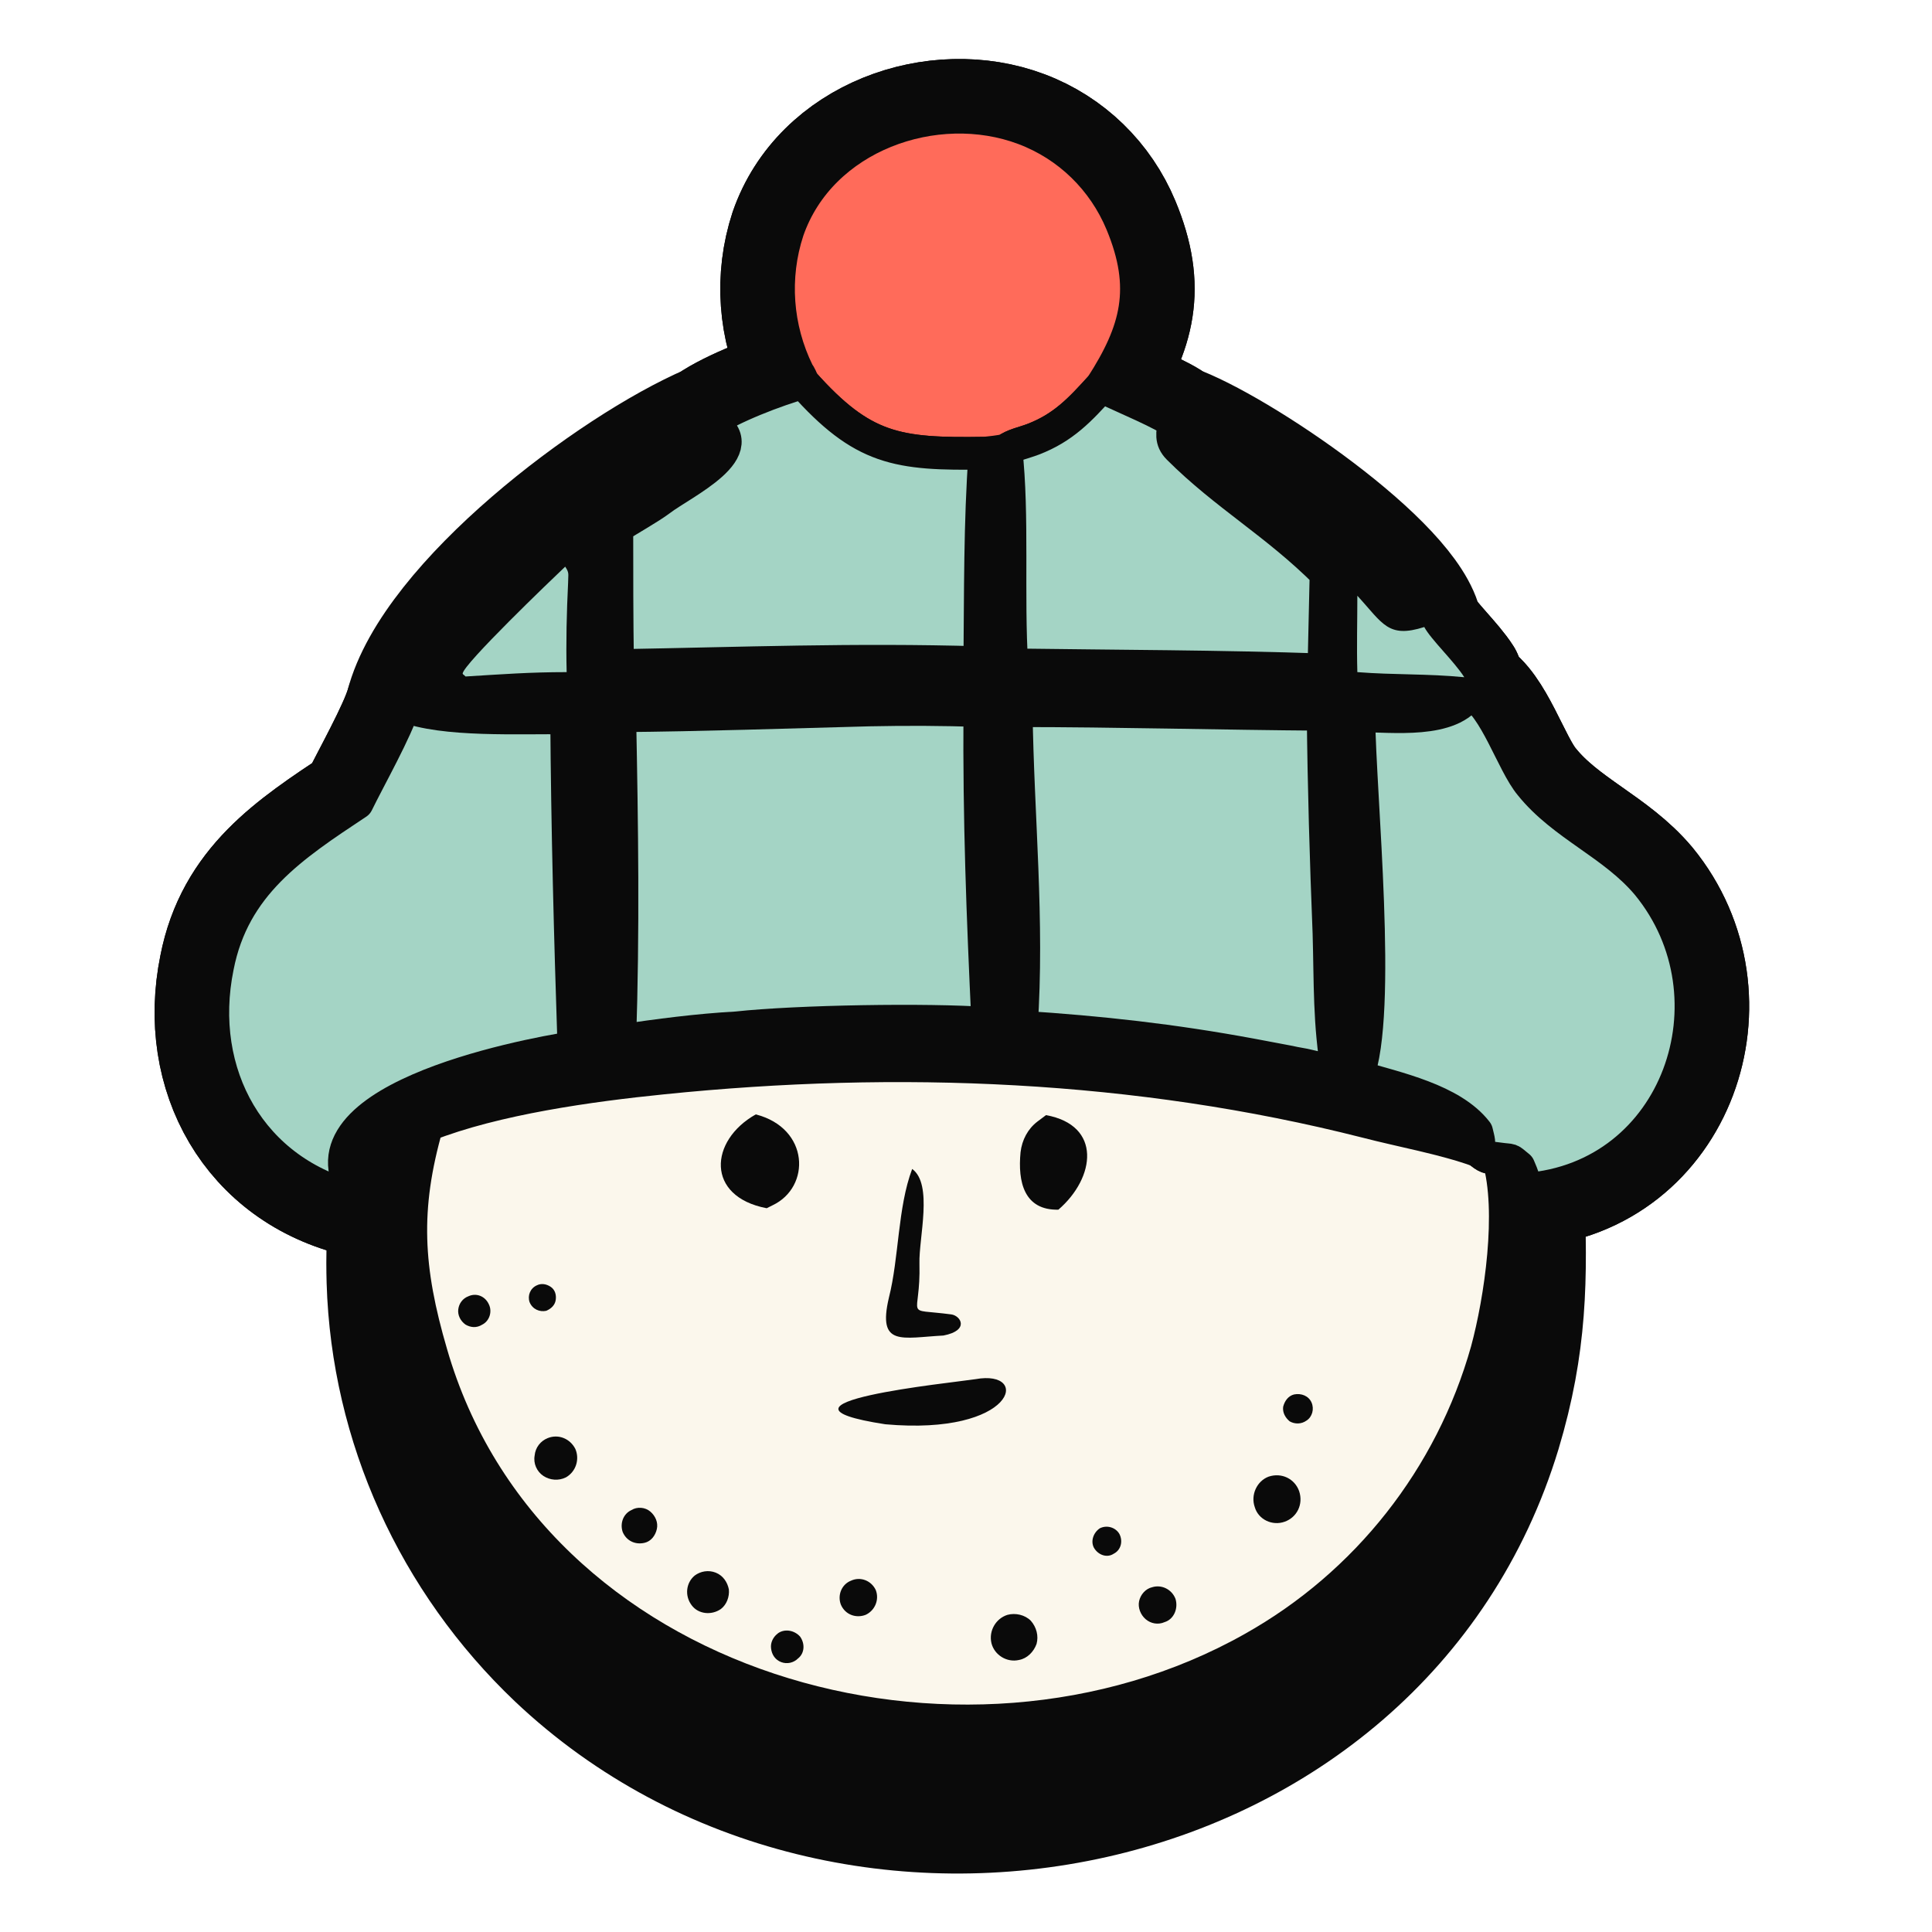
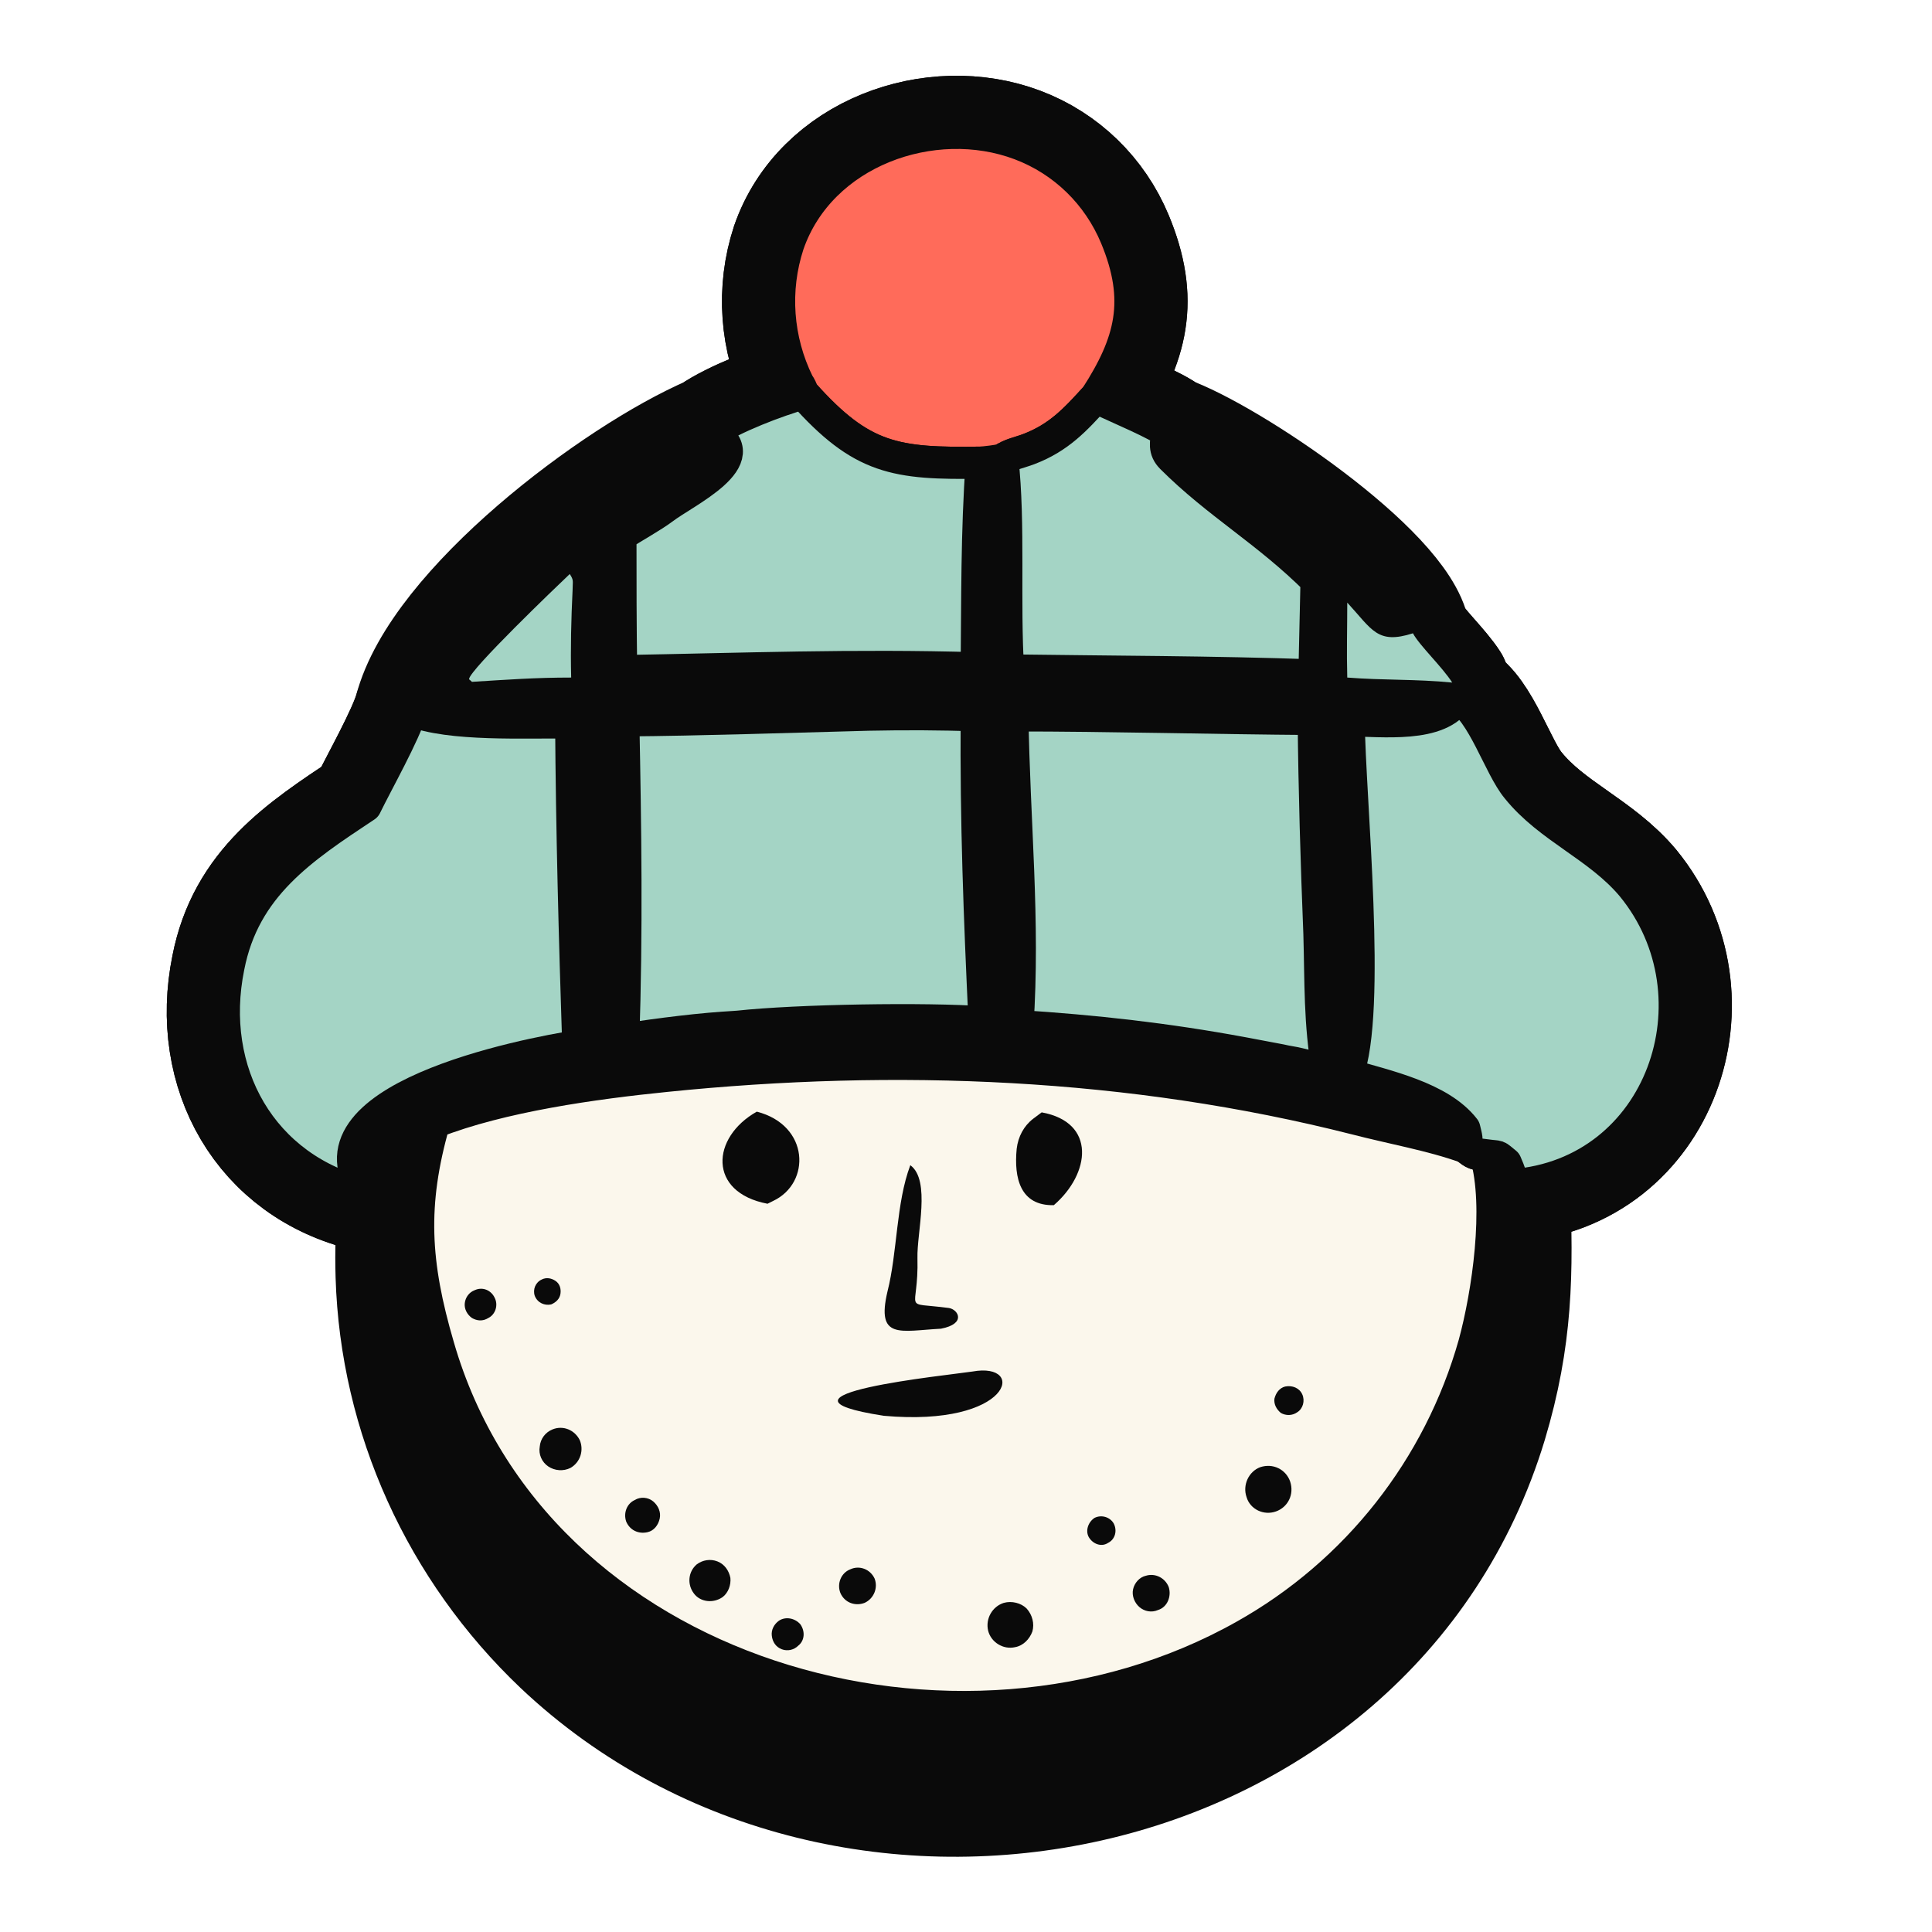
- <svg xmlns="http://www.w3.org/2000/svg" viewBox="44.7 379.1 265.6 265.6">
+ <svg xmlns="http://www.w3.org/2000/svg" viewBox="42.6 376.6 270.6 270.6">
  <g data-outlined="1" fill="#0a0a0a" stroke="#0a0a0a" stroke-width="16.0" stroke-linejoin="round">
    <path d="M155.1 431.7C154.9 431.2 154.7 430.7 154.4 430.3C151.4 424.2 150.9 417.2 153 410.8C157.5 397.8 173.3 392.2 185.5 396.8C191.6 399.1 196.4 403.8 198.9 409.8C202.6 418.7 201 424.6 196.1 432.2L196.9 432.6C198.7 433.5 205.2 436.2 206.1 437.2C214.7 440.2 238.9 456.5 240.5 465.3C241.4 467 244.6 470 246 472.2L246.8 474.3C250.3 476.2 252.6 484 255.1 487C259.6 492.6 266.5 495.1 271.2 500.7C283.9 516.2 275.4 541 254.5 542.6C255 554.9 254.9 564 251.3 576C234.6 631 161.5 645.5 121 607.2C106.7 593.6 98.2 575 97.6 555.3C97.5 551.8 97.6 548.5 97.8 545C97.3 544.9 94.3 544 94 543.9C79.2 540.4 71.6 526.7 74.6 512C76.8 500.7 84.9 495.4 93.8 489.5C95.4 486.2 99.3 479.3 100.2 476.1C103.9 461.8 128.7 443 142.2 437.2C145.2 435.1 151.5 432.7 155.1 431.7Z" />
    <path d="M103.4 533.8C112.8 530.1 125.9 528.3 135.8 527.3C168.1 524 201 525.3 232.5 533.3C237.5 534.6 243.2 535.6 247.9 537.3C249.2 538.3 249.1 538.2 250.7 538.4C252.8 545.6 251 557.8 249.1 564.8C244.2 582.2 232.6 596.9 216.9 605.7C176.8 628.3 117.4 611.6 104 565.2C100.6 553.6 100.1 545.3 103.4 533.8Z" />
    <path d="M178.8 568.7C186.5 567.3 184.3 576.5 166.4 574.9C147.6 572 175.6 569.2 178.8 568.7Z" />
    <path d="M148.6 532.3C156 534.2 156.2 542.3 150.9 544.8L150.1 545.2C141.7 543.6 142.2 535.9 148.6 532.3Z" />
    <path d="M170.1 539.8C173 541.9 171 549.3 171.1 552.8C171.3 560.6 168.7 558.9 175.5 559.8C176.8 560 178 562 174.4 562.7C168.7 563 165.3 564.3 166.9 557.5C168.3 552 168.1 545.1 170.1 539.8Z" />
    <path d="M100.2 476.1C105.7 478.3 116.2 477.7 122.6 477.8C122.7 492.9 123.1 508 123.6 523.1C116.4 524.2 83.8 530.5 94 543.9C79.2 540.4 71.6 526.7 74.6 512C76.8 500.7 84.9 495.4 93.8 489.5C95.4 486.2 99.3 479.3 100.2 476.1Z" />
    <path d="M246.8 474.3C250.3 476.2 252.6 484 255.1 487C259.6 492.6 266.5 495.1 271.2 500.7C283.9 516.2 275.4 541 254.5 542.6C254.2 541.2 254.1 540.9 253.5 539.5C252 538.3 252.8 538.7 250.7 538.4C249.1 538.2 249.2 538.3 247.9 537.3C248.1 536 248 536 247.7 534.7C244.3 530.3 236.7 528.7 231.3 527.1C234.7 518.3 231.6 488.5 231.5 477.5C236.1 477.5 244.3 478.6 246.8 474.3Z" />
    <path d="M155.1 431.7C154.9 431.2 154.7 430.7 154.4 430.3C151.4 424.2 150.9 417.2 153 410.8C157.5 397.8 173.3 392.2 185.5 396.8C191.6 399.1 196.4 403.8 198.9 409.8C202.6 418.7 201 424.6 196.1 432.2C193.2 435.4 190.9 437.9 186.7 439.5C185.4 440 184.1 440.2 183 441C181.9 441.2 181.1 441.3 180.1 441.4C168 441.6 163.3 440.9 155.1 431.7Z" />
    <path d="M155.1 431.7C163.3 440.9 168 441.6 180.1 441.4C179.4 451.1 179.5 460.6 179.4 470.2C162 469.7 146.9 470.3 129.6 470.6C129.5 464.2 129.5 457.9 129.5 451.6C131.3 450.4 133.9 449 135.5 447.8C138.5 445.5 148.9 440.7 142.2 437.2C145.2 435.1 151.5 432.7 155.1 431.7Z" />
    <path d="M196.1 432.2L196.9 432.6C198.7 433.5 205.2 436.2 206.1 437.2C205.9 438.6 205.6 439.6 206.7 440.7C213.2 447.2 220.1 451 227 457.9L226.7 471.2C212.3 470.7 198.2 470.7 183.8 470.5C183.2 461.2 184 449.8 183 441C184.1 440.2 185.4 440 186.7 439.5C190.9 437.9 193.2 435.4 196.1 432.2Z" />
    <path d="M231.3 461C234.8 464.8 235.5 466.9 240.5 465.3C241.4 467 244.6 470 246 472.2C240.9 471.7 236.4 471.9 231.3 471.5C231.2 467.9 231.3 464.6 231.3 461Z" />
    <path d="M164.2 476.7C169.2 476.6 174.3 476.6 179.4 476.8C179.3 492 179.8 504.8 180.5 519.8C172.2 519.2 154.3 519.5 146 520.4C140.6 520.7 135.3 521.4 129.9 522.2C130.4 507 130.2 492.8 129.9 477.5C141.4 477.4 152.6 477 164.2 476.7Z" />
    <path d="M184.4 476.8C198.3 476.8 212.5 477.2 226.6 477.3C226.7 487.3 227 497.4 227.4 507.4C227.6 514.2 227.4 519.8 228.6 526.7C227.2 526.3 225.9 525.9 224.5 525.6C223.7 525.4 222.8 525.3 222 525.1L216.7 524.1C205.9 522.1 196 521 185.1 520.3C186.1 505.6 184.6 491.5 184.4 476.8Z" />
    <path d="M122.4 457C123 457.9 122.8 458 122.8 459.2C122.6 463.3 122.5 467.4 122.6 471.5C117.5 471.5 113.6 471.8 108.7 472.1C108.3 471.7 108.4 471.9 108.3 471.7C108.4 470.4 120.5 458.8 122.4 457Z" />
  </g>
  <path fill="#0a0a0a" d="M155.1 431.7C154.9 431.2 154.7 430.7 154.4 430.3C151.4 424.2 150.9 417.2 153 410.8C157.5 397.8 173.3 392.2 185.5 396.8C191.6 399.1 196.4 403.8 198.9 409.8C202.6 418.7 201 424.6 196.1 432.2L196.9 432.6C198.7 433.5 205.2 436.2 206.1 437.2C214.7 440.2 238.9 456.5 240.5 465.3C241.4 467 244.6 470 246 472.2L246.8 474.3C250.3 476.2 252.6 484 255.1 487C259.6 492.6 266.5 495.1 271.2 500.7C283.9 516.2 275.4 541 254.5 542.6C255 554.9 254.9 564 251.3 576C234.6 631 161.5 645.5 121 607.2C106.7 593.6 98.2 575 97.6 555.3C97.5 551.8 97.6 548.5 97.8 545C97.3 544.9 94.3 544 94 543.9C79.2 540.4 71.6 526.7 74.6 512C76.8 500.7 84.9 495.4 93.8 489.5C95.4 486.2 99.3 479.3 100.2 476.1C103.9 461.8 128.7 443 142.2 437.2C145.2 435.1 151.5 432.7 155.1 431.7Z" />
  <path stroke="#0a0a0a" stroke-width="4.5" stroke-linejoin="round" fill="#fbf7ec" d="M103.4 533.8C112.8 530.1 125.9 528.3 135.8 527.3C168.1 524 201 525.3 232.5 533.3C237.5 534.6 243.2 535.6 247.9 537.3C249.2 538.3 249.1 538.2 250.7 538.4C252.8 545.6 251 557.8 249.1 564.8C244.2 582.2 232.6 596.9 216.9 605.7C176.8 628.3 117.4 611.6 104 565.2C100.6 553.6 100.1 545.3 103.4 533.8Z" />
  <path fill="#0a0a0a" d="M178.8 568.7C186.5 567.3 184.3 576.5 166.4 574.9C147.6 572 175.6 569.2 178.8 568.7Z" />
  <path fill="#0a0a0a" d="M148.6 532.3C156 534.2 156.2 542.3 150.9 544.8L150.1 545.2C141.7 543.6 142.2 535.9 148.6 532.3Z" />
  <path fill="#0a0a0a" d="M170.1 539.8C173 541.9 171 549.3 171.1 552.8C171.3 560.6 168.7 558.9 175.5 559.8C176.8 560 178 562 174.4 562.7C168.7 563 165.3 564.3 166.9 557.5C168.3 552 168.1 545.1 170.1 539.8Z" />
  <path fill="#0a0a0a" d="M188.5 532.4C196.2 533.8 195.3 541 190.2 545.4C185.5 545.5 184.6 541.6 185 537.5C185.2 535.8 186 534.3 187.3 533.3L188.5 532.4Z" />
  <path fill="#0a0a0a" d="M219.1 582.1C220.9 581.5 222.7 582.4 223.3 584.1C223.9 585.9 223 587.7 221.3 588.3C219.6 588.9 217.7 588 217.2 586.3C216.6 584.6 217.5 582.7 219.1 582.1Z" />
  <path fill="#0a0a0a" d="M183.2 601.1C184.3 600.8 185.6 601.1 186.4 601.9C187.2 602.8 187.5 604 187.2 605.1C186.8 606.2 185.9 607.1 184.8 607.3C183.1 607.7 181.4 606.6 181 605C180.6 603.3 181.6 601.6 183.2 601.1Z" />
  <path fill="#0a0a0a" d="M120 576.8C121.5 576.2 123.1 576.9 123.8 578.3C124.4 579.7 123.9 581.4 122.5 582.2C121.5 582.7 120.3 582.6 119.4 582C118.5 581.4 118 580.3 118.2 579.2C118.3 578.1 119 577.2 120 576.8Z" />
  <path fill="#0a0a0a" d="M140.2 595.7C141 595.1 142.1 594.9 143.1 595.3C144.1 595.7 144.7 596.6 144.9 597.6C145 598.6 144.6 599.7 143.8 600.3C142.5 601.2 140.7 601 139.8 599.8C138.8 598.5 139 596.7 140.2 595.7Z" />
  <path fill="#0a0a0a" d="M203.1 597.3C204.4 596.9 205.8 597.6 206.3 598.9C206.7 600.2 206.1 601.7 204.8 602.1C203.9 602.5 202.9 602.3 202.2 601.7C201.5 601.1 201.1 600.1 201.3 599.2C201.5 598.3 202.2 597.5 203.1 597.3Z" />
  <path fill="#0a0a0a" d="M161.7 596.4C163 595.8 164.5 596.4 165.1 597.7C165.6 599 165 600.5 163.7 601.1C162.4 601.6 160.9 601.1 160.3 599.7C159.8 598.4 160.4 596.9 161.7 596.4Z" />
  <path fill="#0a0a0a" d="M131.5 586.7C132.3 586.2 133.4 586.3 134.1 586.9C134.8 587.5 135.2 588.4 135 589.3C134.8 590.2 134.2 591 133.3 591.2C132 591.5 130.8 590.9 130.3 589.7C129.9 588.5 130.4 587.2 131.5 586.7Z" />
  <path fill="#0a0a0a" d="M151.7 603.6C152.6 603 153.9 603.2 154.7 604.1C155.4 605.1 155.3 606.4 154.4 607.1C153.8 607.7 152.9 607.9 152.1 607.6C151.3 607.3 150.8 606.6 150.7 605.7C150.6 604.9 151 604.1 151.7 603.6Z" />
  <path fill="#0a0a0a" d="M109.1 557.3C110.2 556.8 111.4 557.3 111.9 558.4C112.4 559.4 112 560.7 111 561.2C110.2 561.7 109.4 561.6 108.7 561.2C108 560.7 107.6 559.9 107.7 559.1C107.8 558.3 108.3 557.6 109.1 557.3Z" />
  <path fill="#0a0a0a" d="M222.6 570.8C223.6 570.6 224.6 571 225 571.9C225.4 572.8 225.1 573.9 224.3 574.4C223.6 574.9 222.7 574.9 222 574.5C221.4 574 221 573.3 221.1 572.5C221.3 571.7 221.8 571 222.6 570.8Z" />
  <path fill="#0a0a0a" d="M195.9 589.2C196.9 588.7 198.1 589.1 198.6 590C199.1 591 198.8 592.2 197.8 592.7C196.9 593.3 195.7 592.9 195.1 591.9C194.6 591 195 589.8 195.9 589.2Z" />
  <path fill="#0a0a0a" d="M118.5 555.8C119.1 555.5 119.8 555.6 120.4 556C121 556.4 121.2 557.1 121.1 557.8C121 558.5 120.5 559 119.8 559.3C118.9 559.5 117.9 559.1 117.5 558.1C117.2 557.2 117.6 556.2 118.5 555.8Z" />
  <path stroke="#0a0a0a" stroke-width="4.5" stroke-linejoin="round" fill="#a4d4c5" d="M100.2 476.1C105.7 478.3 116.2 477.7 122.6 477.8C122.7 492.9 123.1 508 123.6 523.1C116.4 524.2 83.8 530.5 94 543.9C79.2 540.4 71.6 526.7 74.6 512C76.8 500.7 84.9 495.4 93.8 489.5C95.4 486.2 99.3 479.3 100.2 476.1Z" />
  <path stroke="#0a0a0a" stroke-width="4.5" stroke-linejoin="round" fill="#a4d4c5" d="M246.8 474.3C250.3 476.2 252.6 484 255.1 487C259.6 492.6 266.5 495.1 271.2 500.7C283.9 516.2 275.4 541 254.5 542.6C254.2 541.2 254.1 540.9 253.5 539.5C252 538.3 252.8 538.7 250.7 538.4C249.1 538.2 249.2 538.3 247.9 537.3C248.1 536 248 536 247.7 534.7C244.3 530.3 236.7 528.7 231.3 527.1C234.7 518.3 231.6 488.5 231.5 477.5C236.1 477.5 244.3 478.6 246.8 474.3Z" />
  <path stroke="#0a0a0a" stroke-width="4.5" stroke-linejoin="round" fill="#ff6b5a" d="M155.1 431.7C154.9 431.2 154.7 430.7 154.4 430.3C151.4 424.2 150.9 417.2 153 410.8C157.5 397.8 173.3 392.2 185.5 396.8C191.6 399.1 196.4 403.8 198.9 409.8C202.6 418.7 201 424.6 196.1 432.2C193.2 435.4 190.9 437.9 186.7 439.5C185.4 440 184.1 440.2 183 441C181.9 441.2 181.1 441.3 180.1 441.4C168 441.6 163.3 440.9 155.1 431.7Z" />
  <path stroke="#0a0a0a" stroke-width="4.5" stroke-linejoin="round" fill="#a4d4c5" d="M155.1 431.7C163.3 440.9 168 441.6 180.1 441.4C179.4 451.1 179.5 460.6 179.4 470.2C162 469.7 146.9 470.3 129.6 470.6C129.5 464.2 129.5 457.9 129.5 451.6C131.3 450.4 133.9 449 135.5 447.8C138.5 445.5 148.9 440.7 142.2 437.2C145.2 435.1 151.5 432.7 155.1 431.7Z" />
  <path stroke="#0a0a0a" stroke-width="4.5" stroke-linejoin="round" fill="#a4d4c5" d="M196.1 432.2L196.9 432.6C198.7 433.5 205.2 436.2 206.1 437.2C205.9 438.6 205.6 439.6 206.7 440.7C213.2 447.2 220.1 451 227 457.9L226.7 471.2C212.3 470.7 198.2 470.7 183.8 470.5C183.2 461.2 184 449.8 183 441C184.1 440.2 185.4 440 186.7 439.5C190.9 437.9 193.2 435.4 196.1 432.2Z" />
  <path fill="#a4d4c5" d="M231.3 461C234.8 464.8 235.5 466.9 240.5 465.3C241.4 467 244.6 470 246 472.2C240.9 471.7 236.4 471.9 231.3 471.5C231.2 467.9 231.3 464.6 231.3 461Z" />
  <path stroke="#0a0a0a" stroke-width="4.5" stroke-linejoin="round" fill="#a4d4c5" d="M164.2 476.7C169.2 476.6 174.3 476.6 179.4 476.8C179.3 492 179.8 504.8 180.5 519.8C172.2 519.2 154.3 519.5 146 520.4C140.6 520.7 135.3 521.4 129.9 522.2C130.4 507 130.2 492.8 129.9 477.5C141.4 477.4 152.6 477 164.2 476.7Z" />
  <path stroke="#0a0a0a" stroke-width="4.5" stroke-linejoin="round" fill="#a4d4c5" d="M184.4 476.8C198.3 476.8 212.5 477.2 226.6 477.3C226.7 487.3 227 497.4 227.4 507.4C227.6 514.2 227.4 519.8 228.6 526.7C227.2 526.3 225.9 525.9 224.5 525.6C223.7 525.4 222.8 525.3 222 525.1L216.7 524.1C205.9 522.1 196 521 185.1 520.3C186.1 505.6 184.6 491.5 184.4 476.8Z" />
  <path fill="#a4d4c5" d="M122.4 457C123 457.9 122.8 458 122.8 459.2C122.6 463.3 122.5 467.4 122.6 471.5C117.5 471.5 113.6 471.8 108.7 472.1C108.3 471.7 108.4 471.9 108.3 471.7C108.4 470.4 120.5 458.8 122.4 457Z" />
</svg>
